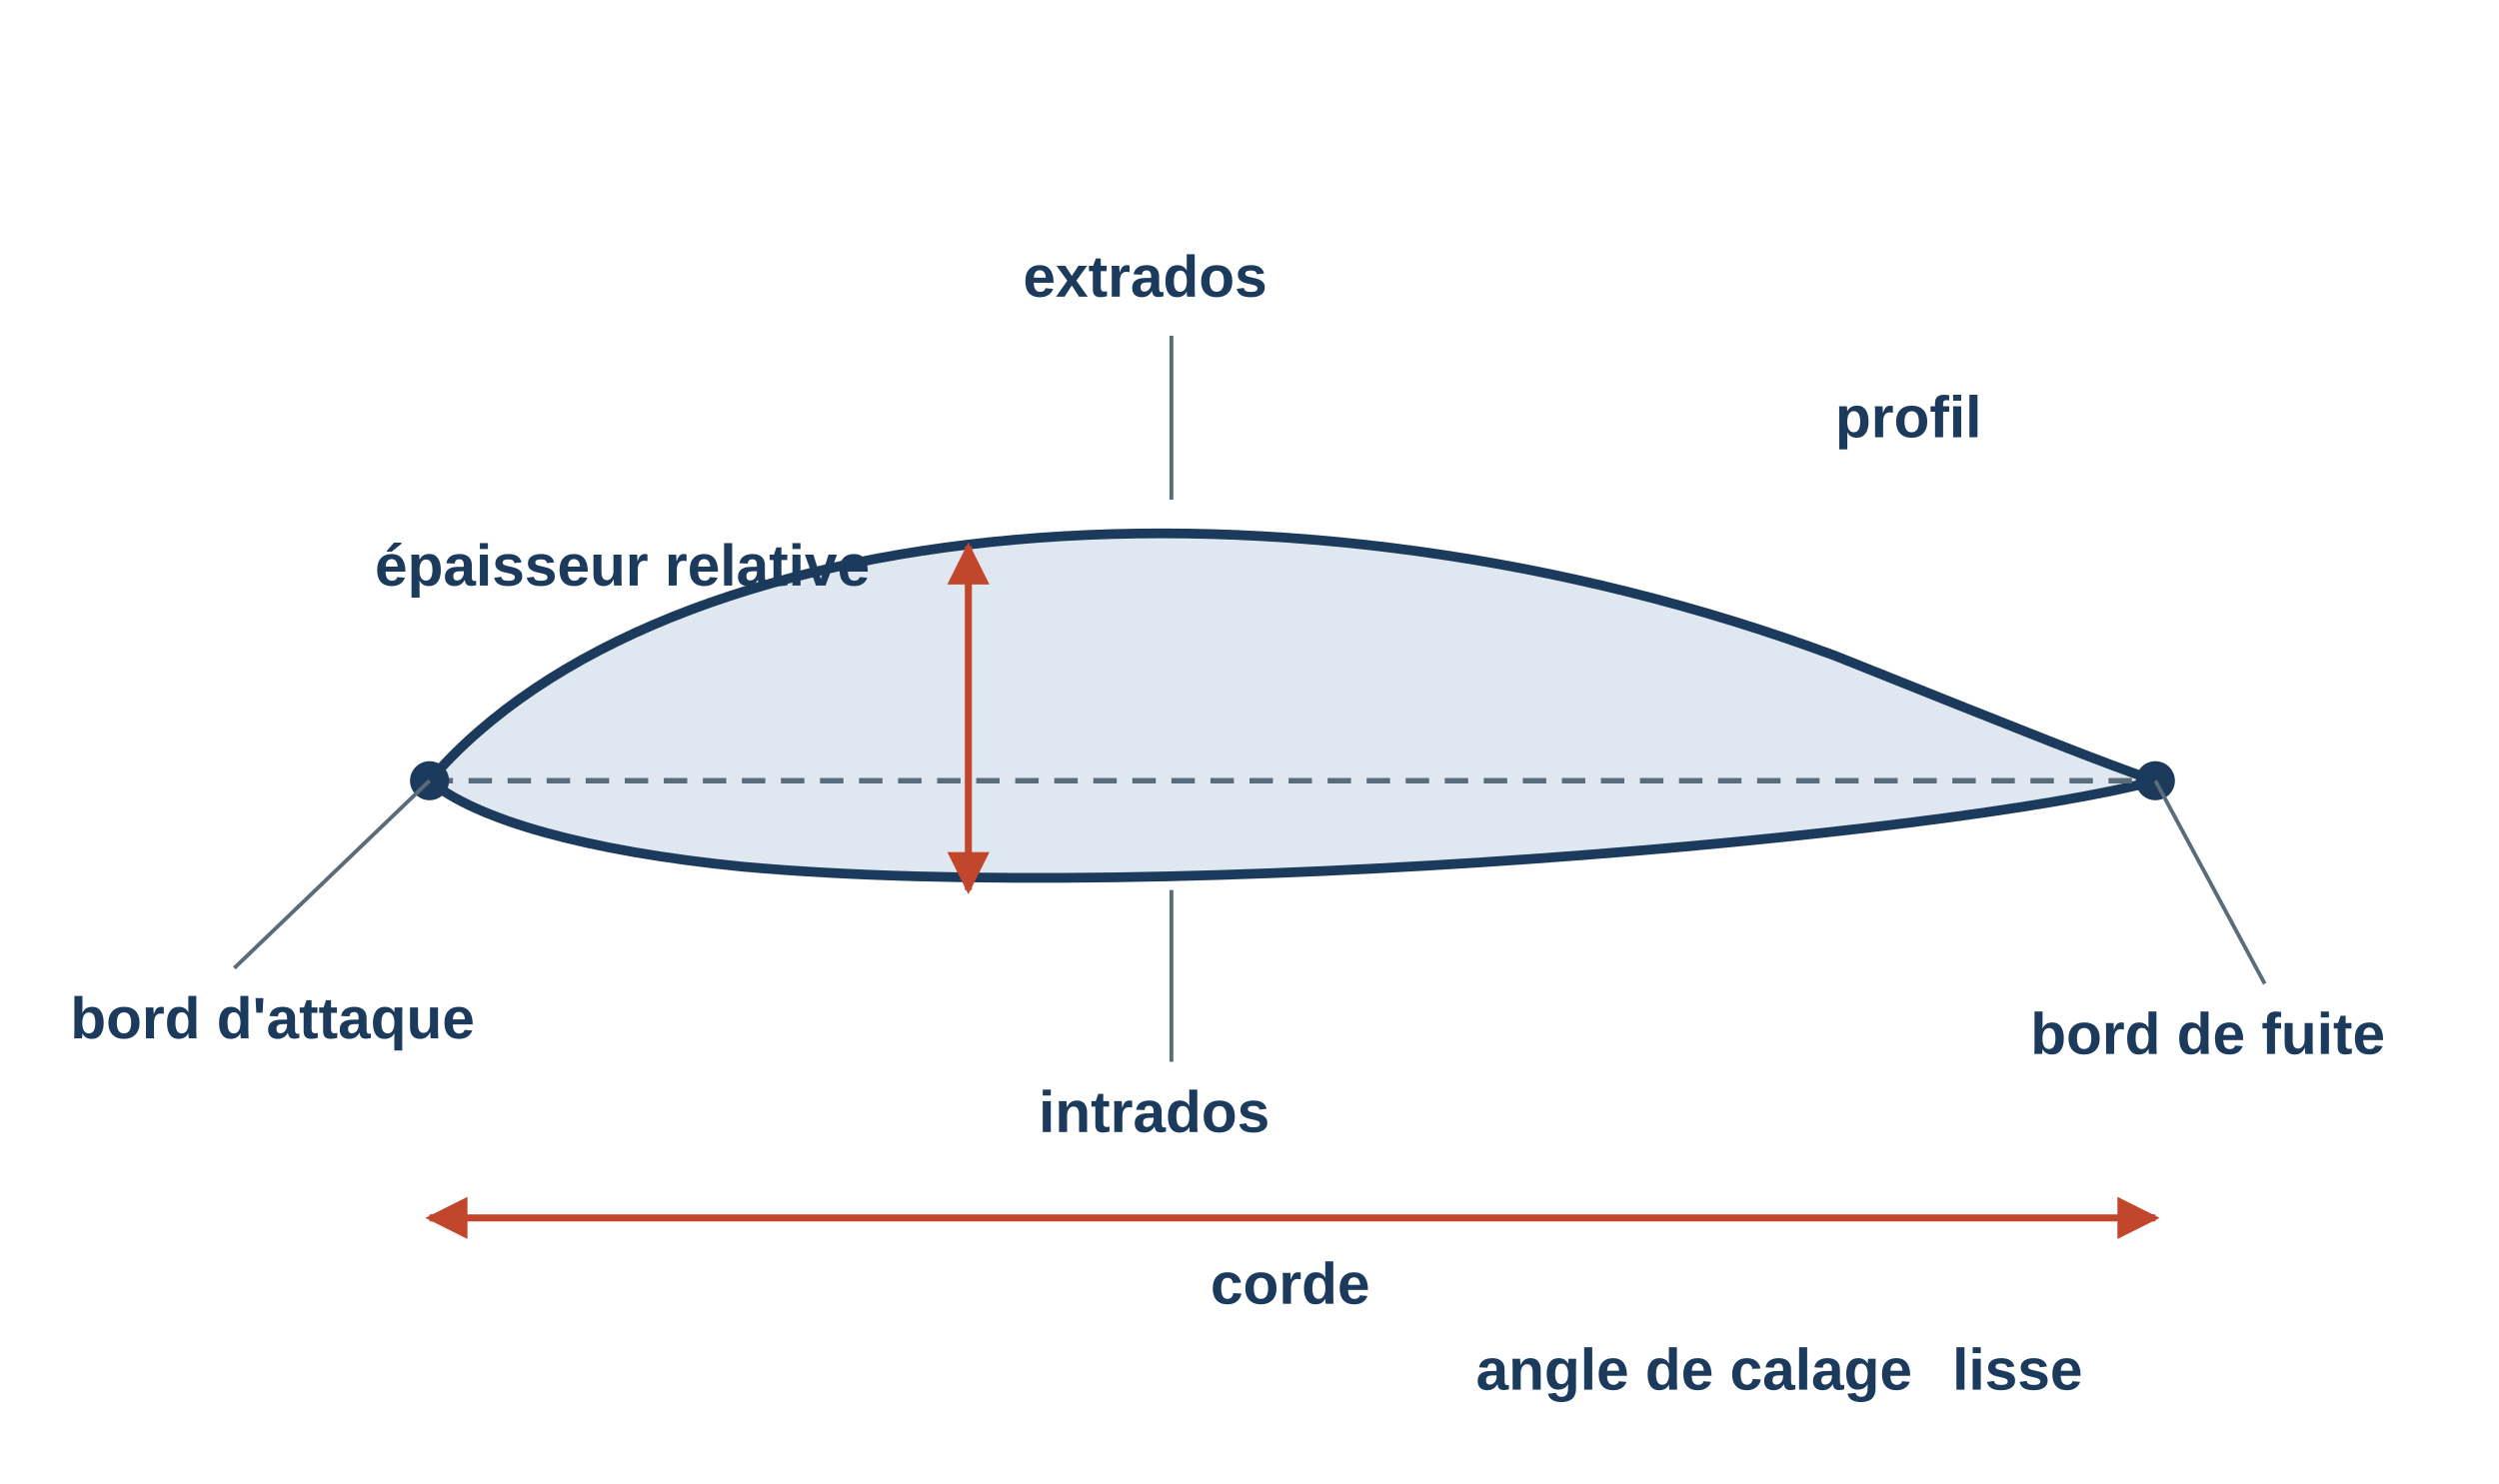
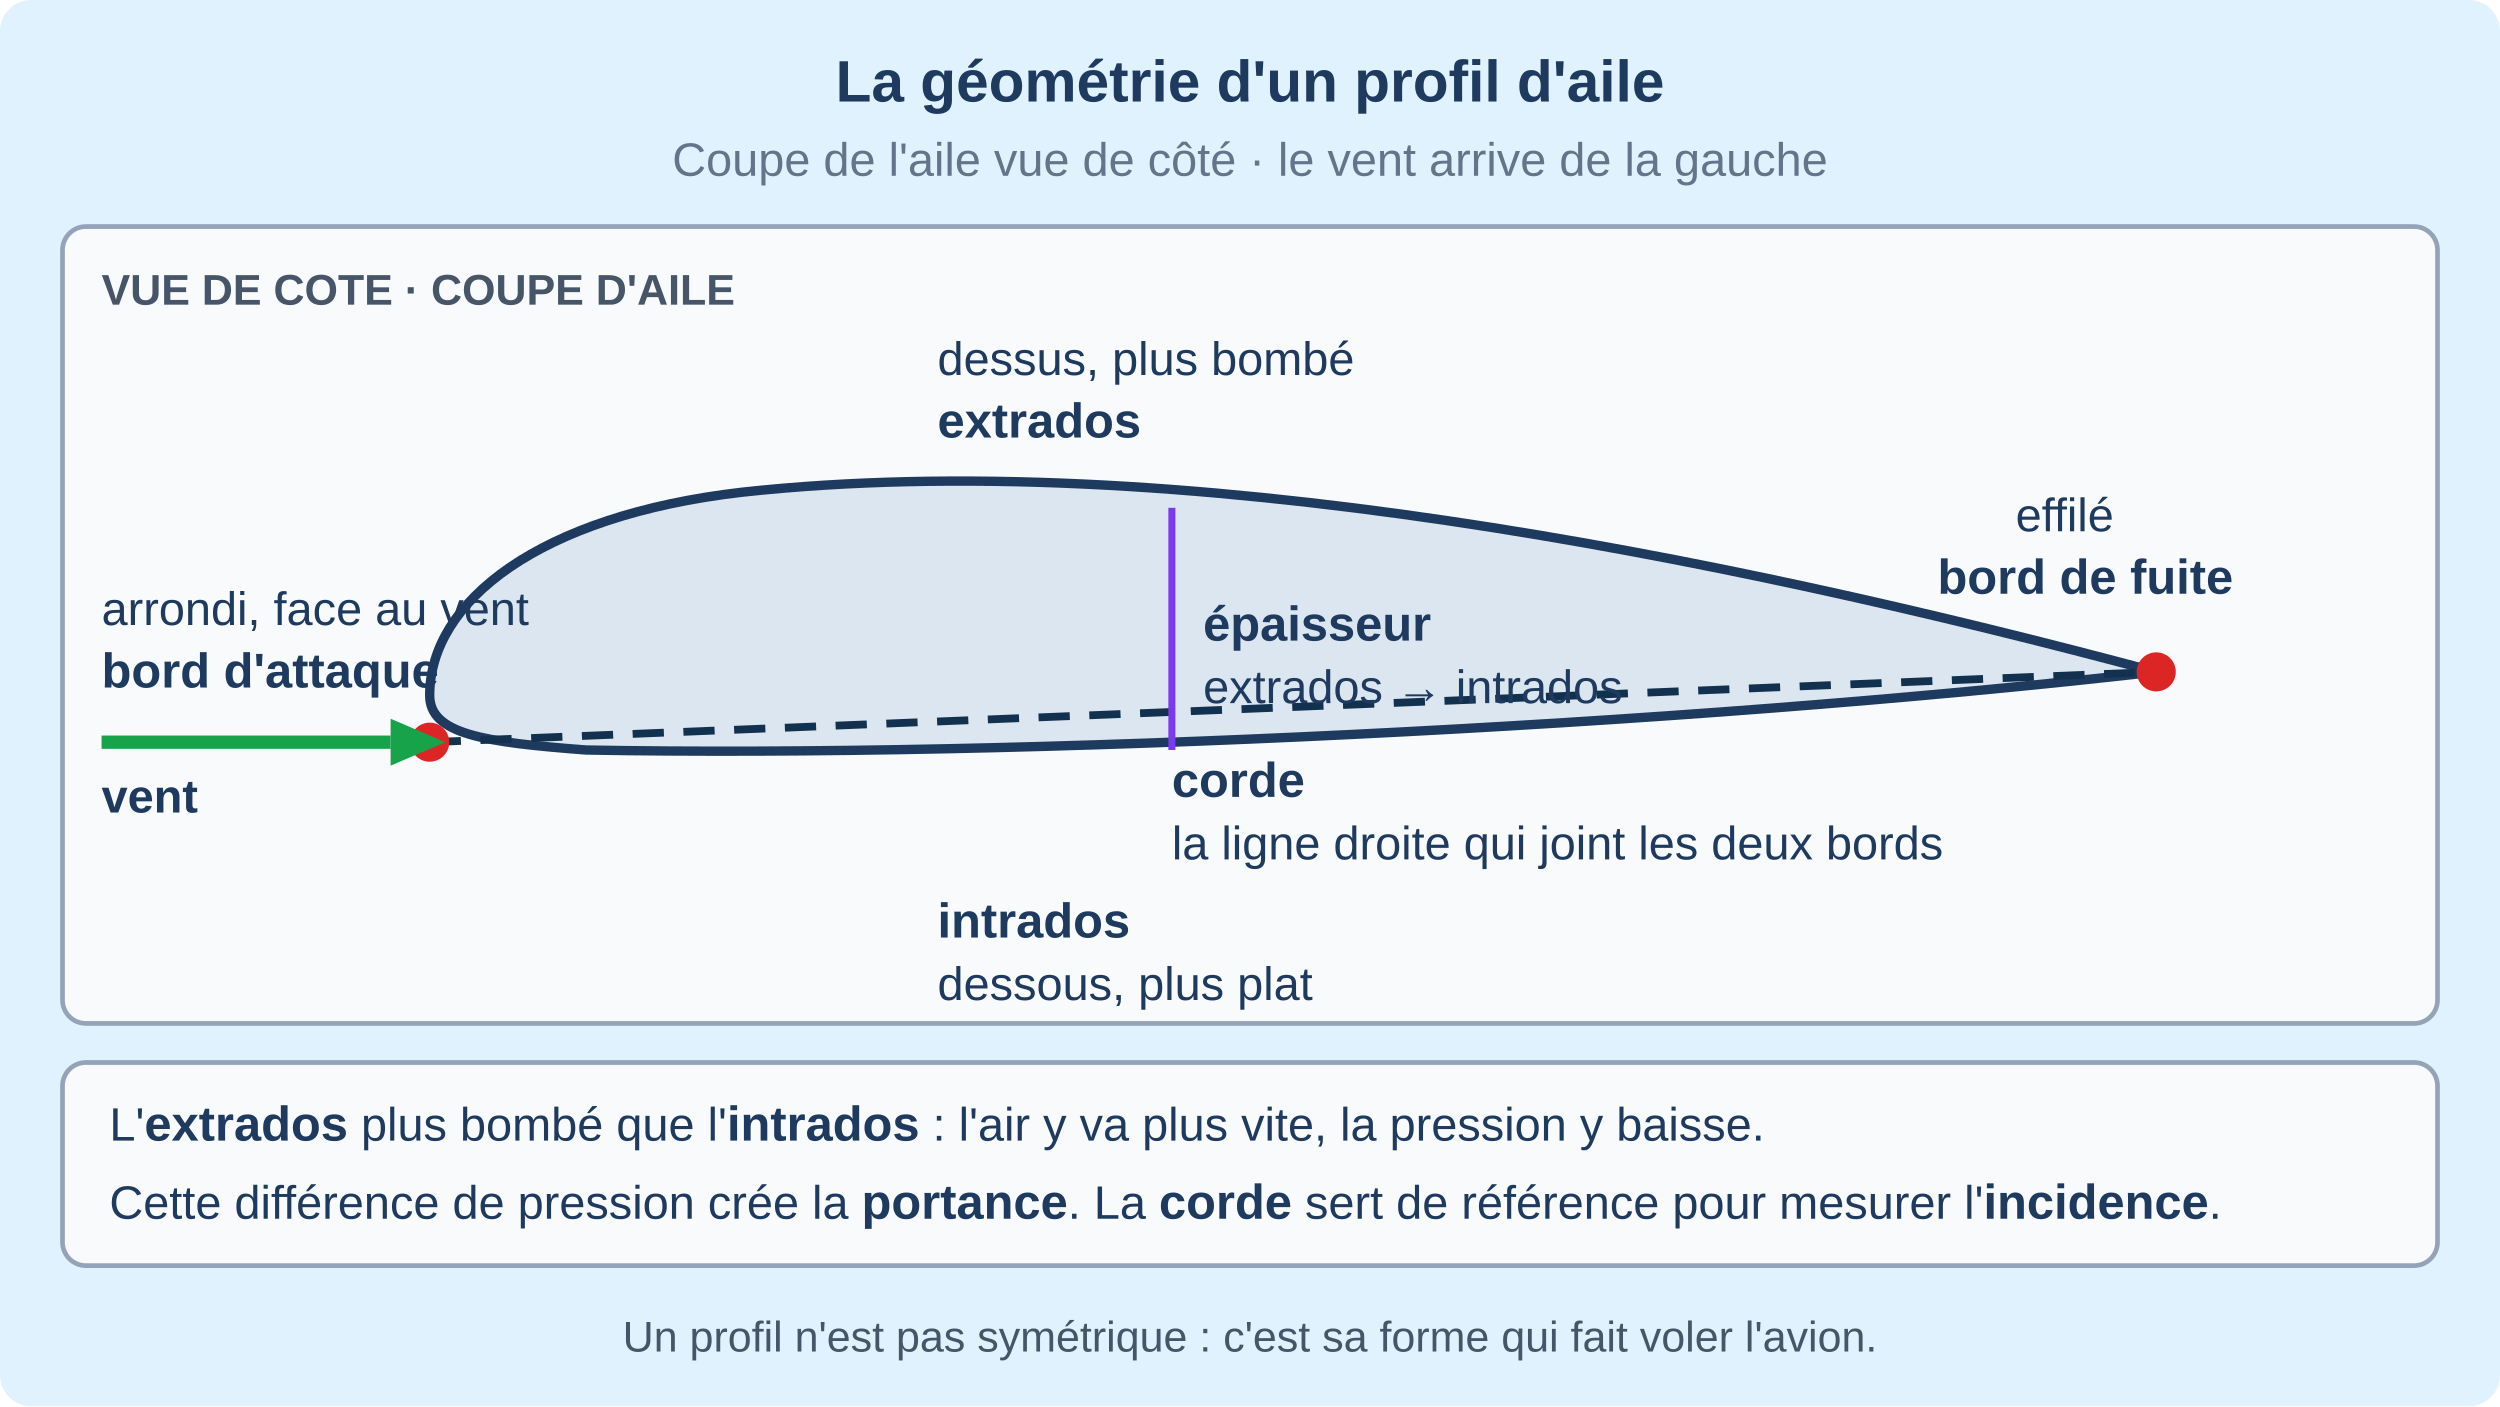
- <svg xmlns="http://www.w3.org/2000/svg" viewBox="0 0 640 380" role="img" aria-labelledby="t">
+ <svg xmlns="http://www.w3.org/2000/svg" viewBox="0 0 640 360" role="img" aria-labelledby="tp" style="max-width:100%;width:100%;height:auto;display:block">
+   <rect width="640" height="360" fill="#e0f2fe" rx="8" />
+   <text x="320" y="26" text-anchor="middle" font-family="Arial" font-size="15" font-weight="700" fill="#1e3a5f">La géométrie d'un profil d'aile</text>
+   <text x="320" y="45" text-anchor="middle" font-family="Arial" font-size="12" fill="#64748b">Coupe de l'aile vue de côté · le vent arrive de la gauche</text>
  <style>
- .prof{fill:#dfe8f0;stroke:#1b3a5c;stroke-width:2.5}
- .gl{stroke:#5a6b7a;stroke-width:1.4;stroke-dasharray:6 4;fill:none}
- .dim{stroke:#c1462c;stroke-width:1.8;fill:none;marker-start:url(#b);marker-end:url(#a)}
- text{font-family:Arial,Helvetica,sans-serif;font-size:15px;fill:#1b3a5c}
- .aerolex-terme{font-weight:bold;cursor:pointer}
- .lead{stroke:#5a6b7a;stroke-width:1}
+ .cad{fill:#f8fafc;stroke:#94a3b8;stroke-width:1.2}
+ .pr{fill:#dbe6f0;stroke:#1e3a5f;stroke-width:2.4}
+ .lb{font-family:Arial;font-size:12px;fill:#1e3a5f}
+ .aerolex-terme{font-family:Arial;font-size:12.5px;font-weight:700;cursor:pointer;fill:#1e3a5f}
+ .g{stroke:#7c3aed;stroke-width:1.8}
+ .d{stroke:#12314f;stroke-width:2;stroke-dasharray:8 5}
</style>
-   <defs>
-     <marker id="a" viewBox="0 0 10 10" refX="9" refY="5" markerWidth="6" markerHeight="6" orient="auto">
-       <path d="M0 0 10 5 0 10z" fill="#c1462c" />
-     </marker>
-     <marker id="b" viewBox="0 0 10 10" refX="1" refY="5" markerWidth="6" markerHeight="6" orient="auto">
-       <path d="M10 0 0 5 10 10z" fill="#c1462c" />
-     </marker>
-   </defs>
-   <path class="prof" d="M110 200 C170 130 330 116 470 168 C520 188 540 196 552 200 C500 214 300 232 190 222 C150 218 122 210 110 200 Z" />
-   <line class="gl" x1="110" y1="200" x2="552" y2="200" />
-   <circle cx="110" cy="200" r="5" fill="#1b3a5c" />
-   <circle cx="552" cy="200" r="5" fill="#1b3a5c" />
-   <line class="lead" x1="110" y1="200" x2="60" y2="248" />
-   <text class="aerolex-terme" data-slug="bord-d-attaque" x="18" y="266">bord d'attaque</text>
-   <line class="lead" x1="552" y1="200" x2="580" y2="252" />
-   <text class="aerolex-terme" data-slug="bord-de-fuite" x="520" y="270">bord de fuite</text>
-   <line class="dim" x1="110" y1="312" x2="552" y2="312" />
-   <text class="aerolex-terme" data-slug="corde" x="310" y="334">corde</text>
-   <line class="lead" x1="300" y1="128" x2="300" y2="86" />
-   <text class="aerolex-terme" data-slug="extrados" x="262" y="76">extrados</text>
-   <line class="lead" x1="300" y1="228" x2="300" y2="272" />
-   <text class="aerolex-terme" data-slug="intrados" x="266" y="290">intrados</text>
-   <line class="dim" x1="248" y1="140" x2="248" y2="228" />
-   <text class="aerolex-terme" data-slug="epaisseur-relative" x="96" y="150">épaisseur relative</text>
-   <text class="aerolex-terme" data-slug="profil" x="470" y="112">profil</text>
-   <text class="aerolex-terme" data-slug="angle-de-calage" x="378" y="356">angle de calage</text>
-   <text class="aerolex-terme" data-slug="lisse" x="500" y="356">lisse</text>
+   <rect class="cad" x="16" y="58" width="608" height="204" rx="6" />
+   <text x="26" y="78" font-family="Arial" font-size="11" font-weight="700" fill="#475569">VUE DE COTE · COUPE D'AILE</text>
+   <path class="pr" d="M110 178 C 110 154, 138 132, 190 126 C 300 114, 440 142, 552 172 C 430 186, 260 194, 150 192 C 124 190, 110 188, 110 178 Z" />
+   <line class="d" x1="110" y1="190" x2="552" y2="172" />
+   <text class="aerolex-terme" data-slug="corde" x="300" y="204">corde</text>
+   <text class="lb" x="300" y="220" font-size="10.5" fill="#64748b">la ligne droite qui joint les deux bords</text>
+   <circle cx="110" cy="190" r="5" fill="#dc2626" />
+   <text class="aerolex-terme" data-slug="bord-d-attaque" x="26" y="176">bord d'attaque</text>
+   <text class="lb" x="26" y="160" font-size="10.5" fill="#64748b">arrondi, face au vent</text>
+   <circle cx="552" cy="172" r="5" fill="#dc2626" />
+   <text class="aerolex-terme" data-slug="bord-de-fuite" x="496" y="152">bord de fuite</text>
+   <text class="lb" x="516" y="136" font-size="10.5" fill="#64748b">effilé</text>
+   <text class="aerolex-terme" data-slug="extrados" x="240" y="112">extrados</text>
+   <text class="lb" x="240" y="96" font-size="10.5" fill="#64748b">dessus, plus bombé</text>
+   <text class="aerolex-terme" data-slug="intrados" x="240" y="240">intrados</text>
+   <text class="lb" x="240" y="256" font-size="10.5" fill="#64748b">dessous, plus plat</text>
+   <line class="g" x1="300" y1="130" x2="300" y2="192" />
+   <text class="aerolex-terme" data-slug="epaisseur" x="308" y="164" fill="#7c3aed">épaisseur</text>
+   <text class="lb" x="308" y="180" font-size="10" fill="#64748b">extrados → intrados</text>
+   <line x1="26" y1="190" x2="100" y2="190" stroke="#16a34a" stroke-width="3.4" />
+   <path d="M100 184 l14 6 -14 6 z" fill="#16a34a" />
+   <text class="lb" x="26" y="208" fill="#16a34a" font-weight="700" font-size="11">vent</text>
+   <rect class="cad" x="16" y="272" width="608" height="52" rx="6" />
+   <text class="lb" x="28" y="292">L'<tspan class="aerolex-terme" data-slug="extrados">extrados</tspan> plus bombé que l'<tspan class="aerolex-terme" data-slug="intrados">intrados</tspan> : l'air y va plus vite, la pression y baisse.</text>
+   <text class="lb" x="28" y="312" font-size="10.5" fill="#64748b">Cette différence de pression crée la <tspan class="aerolex-terme" data-slug="portance" font-size="10.5">portance</tspan>. La <tspan class="aerolex-terme" data-slug="corde" font-size="10.5">corde</tspan> sert de référence pour mesurer l'<tspan class="aerolex-terme" data-slug="incidence" font-size="10.5">incidence</tspan>.</text>
+   <text x="320" y="346" text-anchor="middle" font-family="Arial" font-size="11" fill="#475569">Un profil n'est pas symétrique : c'est sa forme qui fait voler l'avion.</text>
</svg>
